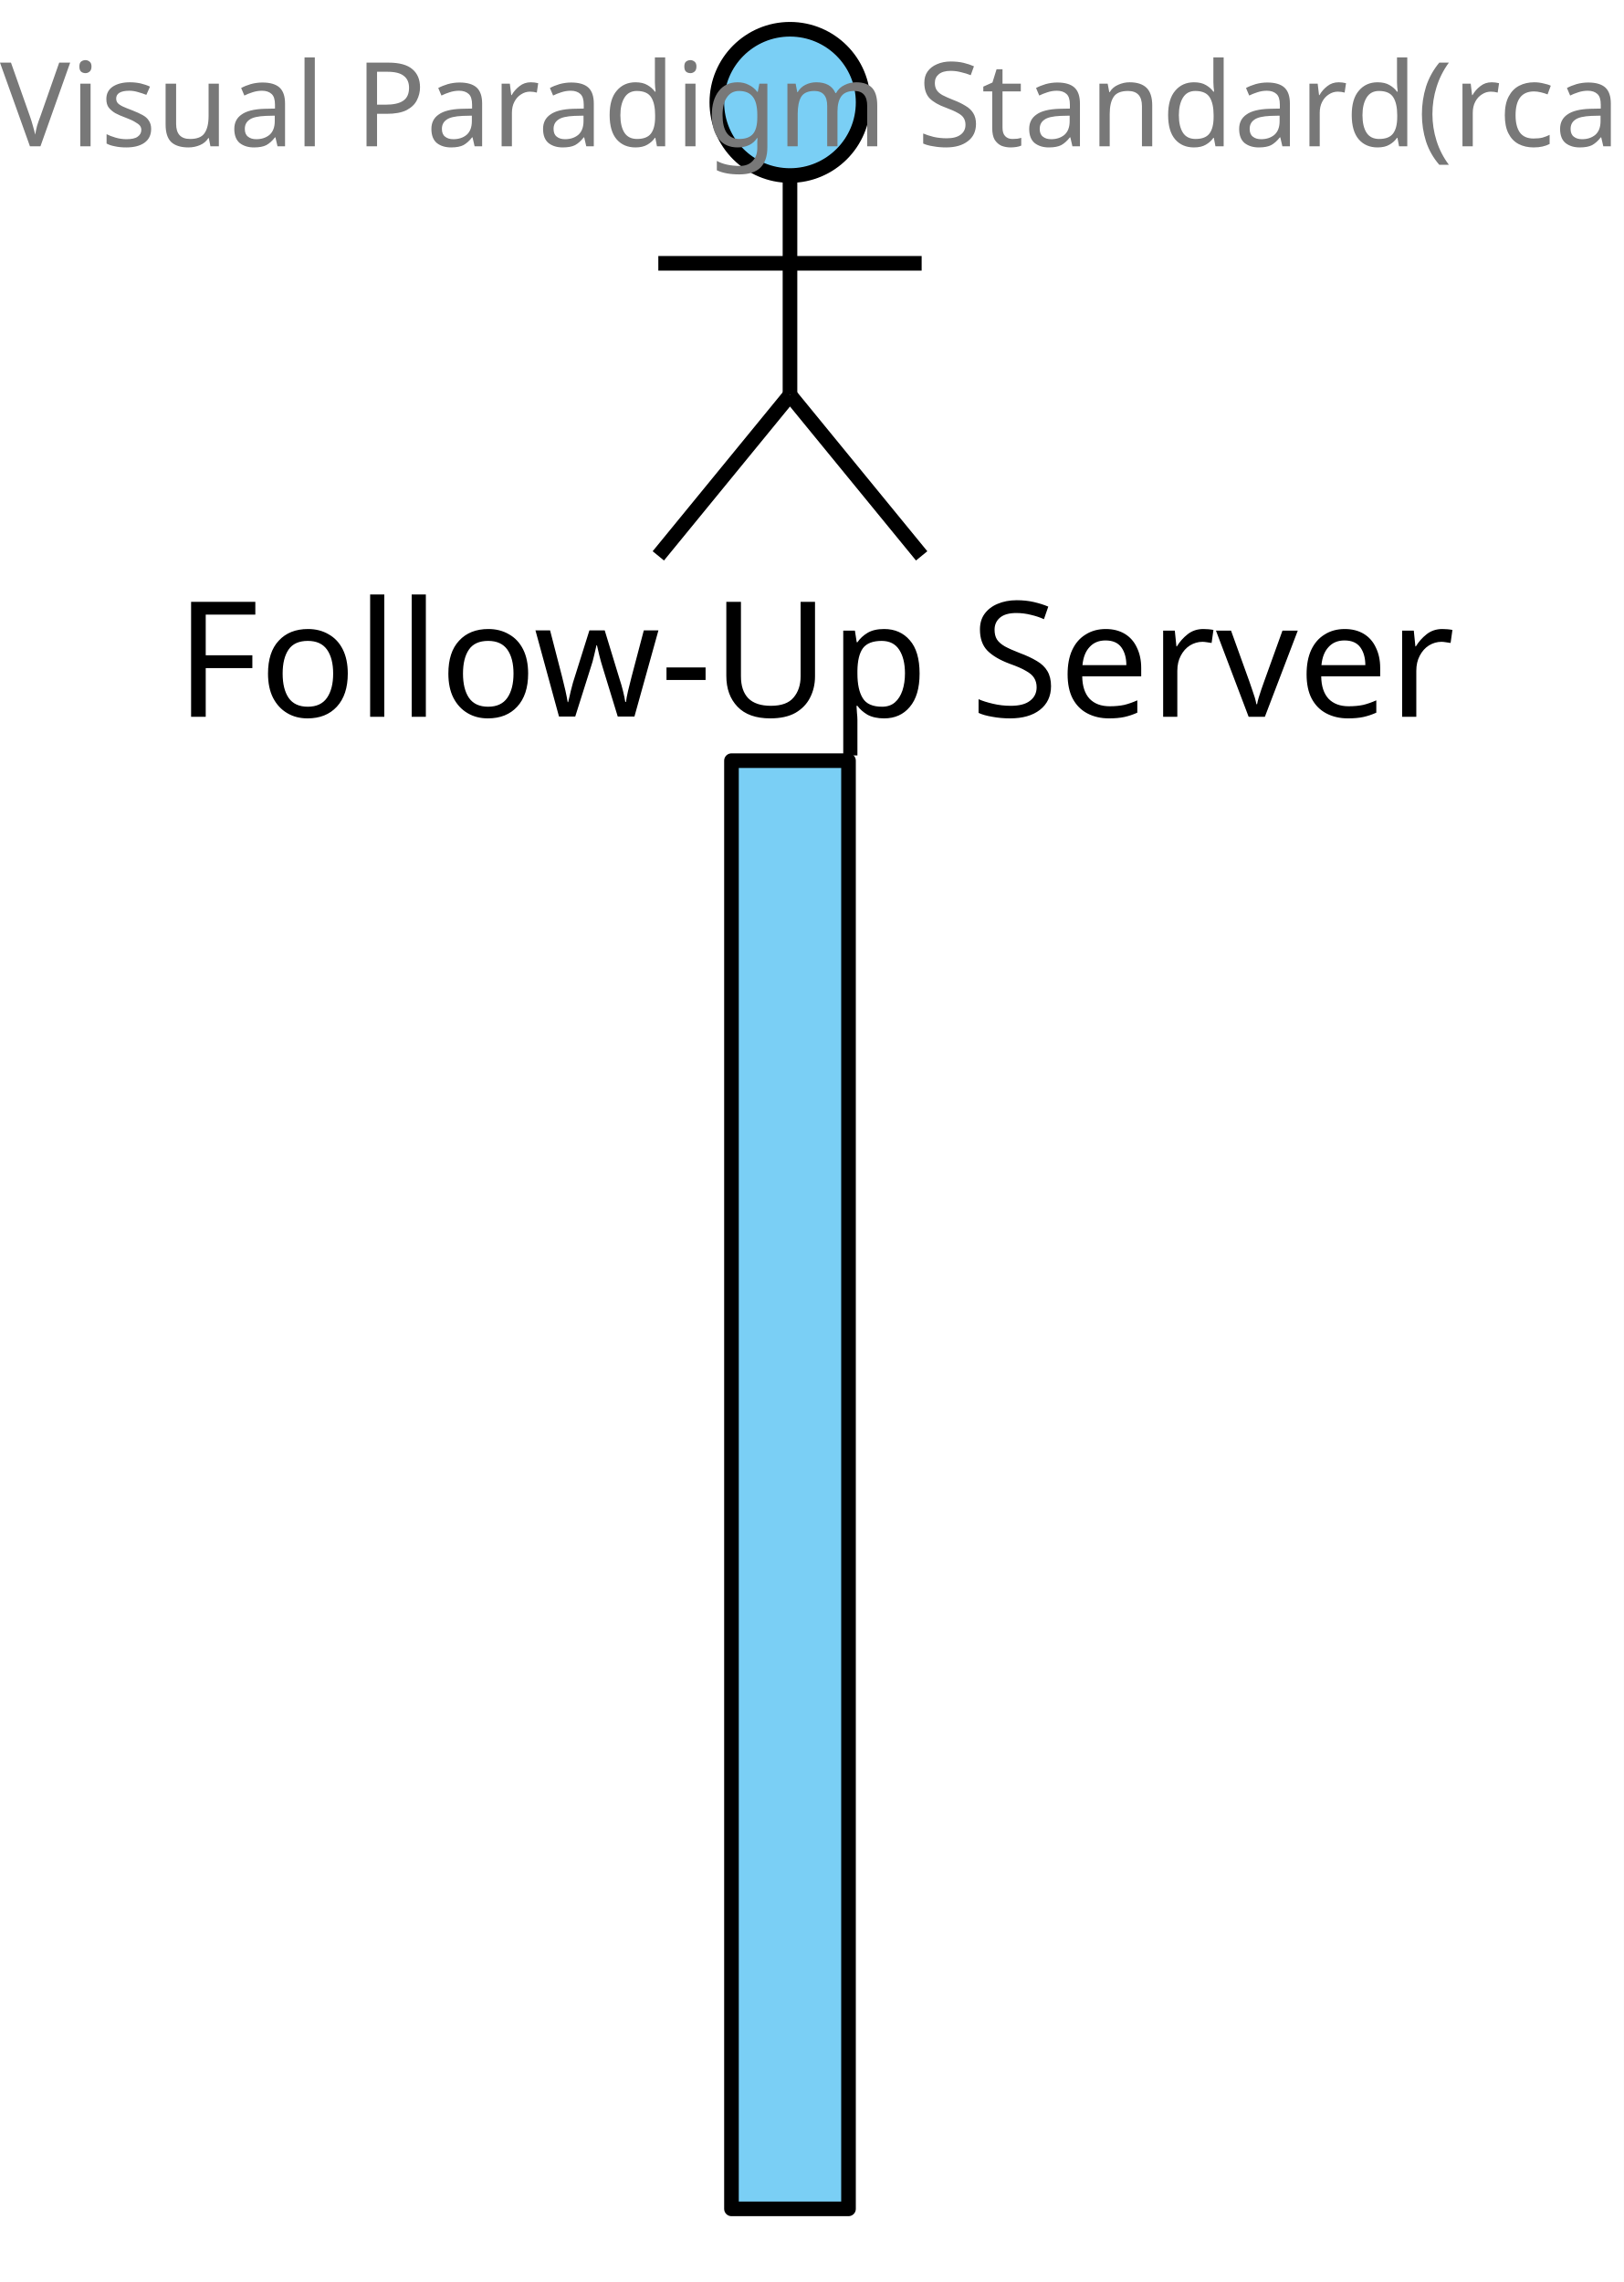
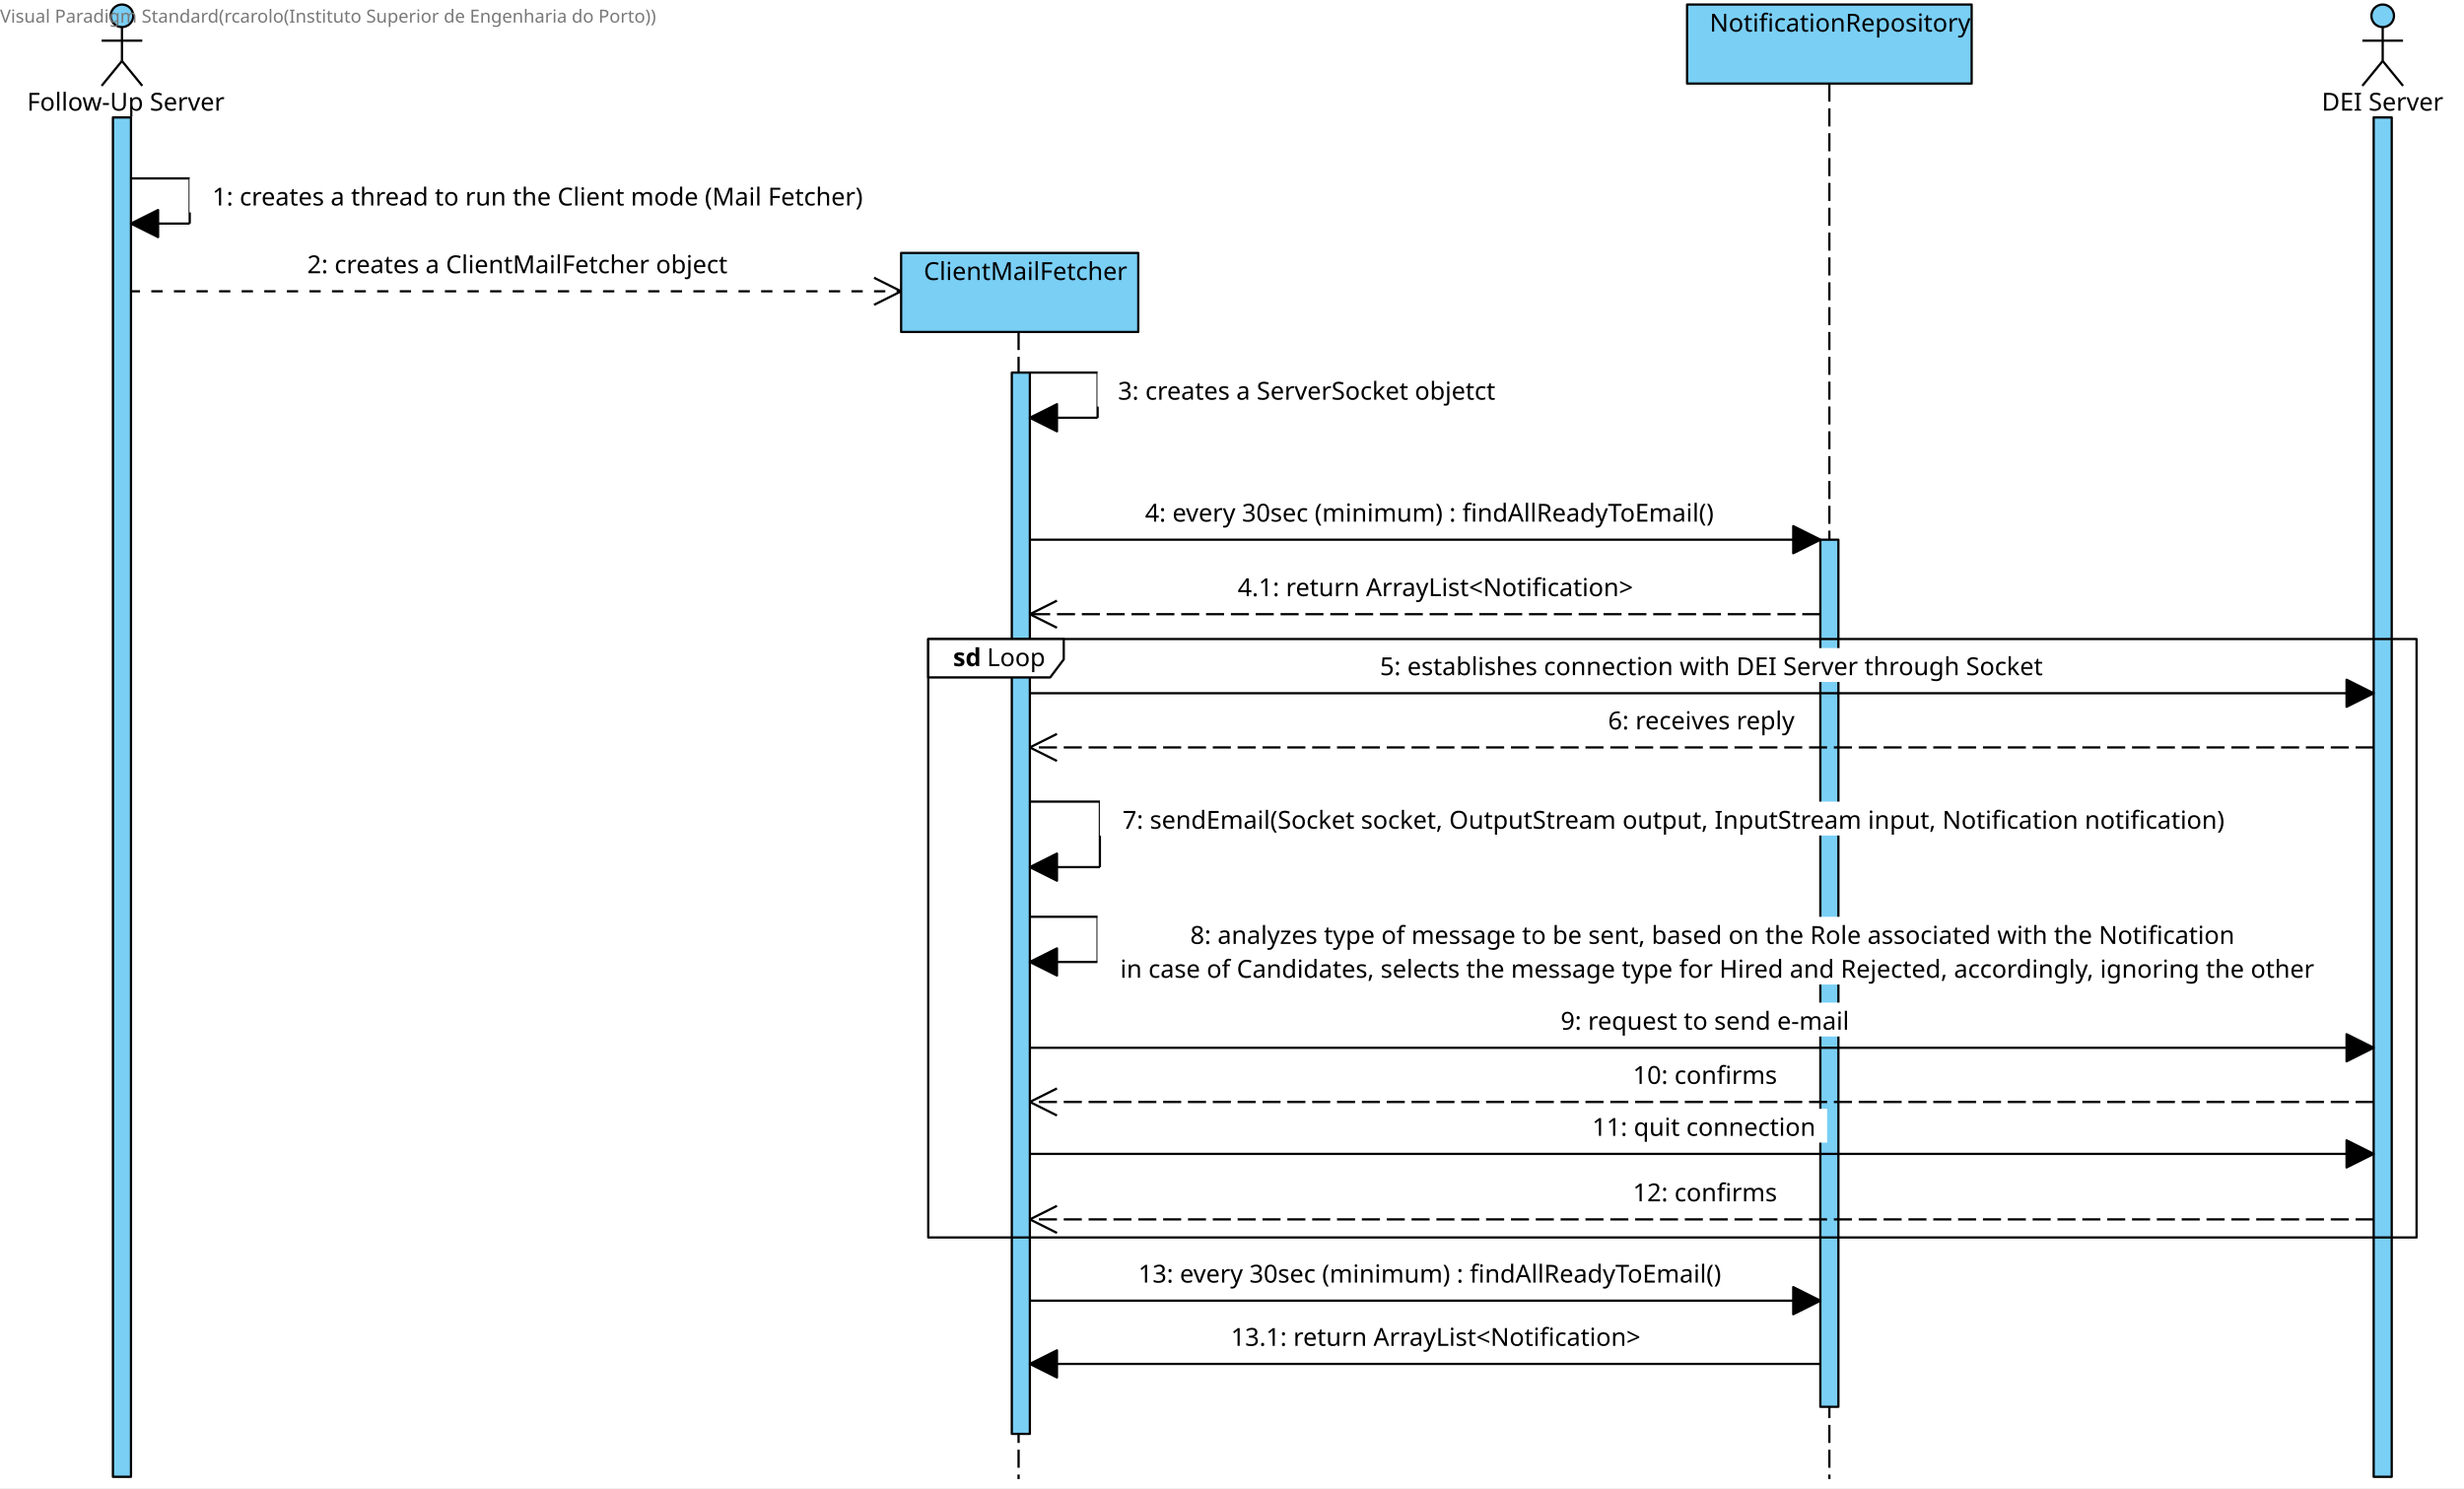
- <svg xmlns="http://www.w3.org/2000/svg" fill-opacity="0" color-rendering="auto" color-interpolation="auto" text-rendering="auto" stroke="rgb(0,0,0)" stroke-linecap="square" width="111" stroke-miterlimit="10" shape-rendering="auto" stroke-opacity="0" fill="rgb(0,0,0)" stroke-dasharray="none" font-weight="normal" stroke-width="1" height="156" font-family="'Dialog'" font-style="normal" stroke-linejoin="miter" font-size="12px" stroke-dashoffset="0" image-rendering="auto">
+ <svg xmlns="http://www.w3.org/2000/svg" fill-opacity="0" color-rendering="auto" color-interpolation="auto" text-rendering="auto" stroke="rgb(0,0,0)" stroke-linecap="square" width="1091" stroke-miterlimit="10" shape-rendering="auto" stroke-opacity="0" fill="rgb(0,0,0)" stroke-dasharray="none" font-weight="normal" stroke-width="1" height="659" font-family="'Dialog'" font-style="normal" stroke-linejoin="miter" font-size="12px" stroke-dashoffset="0" image-rendering="auto">
  <defs id="genericDefs" />
  <g>
    <defs id="defs1">
      <clipPath clipPathUnits="userSpaceOnUse" id="clipPath1">
-         <path d="M-7 -7 L71 -7 L71 161 L-7 161 L-7 -7 Z" />
+         <path d="M-7 -7 L71 -7 L71 664 L-7 664 L-7 -7 Z" />
      </clipPath>
      <clipPath clipPathUnits="userSpaceOnUse" id="clipPath2">
+         <path d="M-7 -7 L117 -7 L117 554 L-7 554 L-7 -7 Z" />
+       </clipPath>
+       <clipPath clipPathUnits="userSpaceOnUse" id="clipPath3">
+         <path d="M-7 -7 L19 -7 L19 481 L-7 481 L-7 -7 Z" />
+       </clipPath>
+       <clipPath clipPathUnits="userSpaceOnUse" id="clipPath4">
+         <path d="M-7 -7 L138 -7 L138 664 L-7 664 L-7 -7 Z" />
+       </clipPath>
+       <clipPath clipPathUnits="userSpaceOnUse" id="clipPath5">
+         <path d="M-7 -7 L19 -7 L19 395 L-7 395 L-7 -7 Z" />
+       </clipPath>
+       <clipPath clipPathUnits="userSpaceOnUse" id="clipPath6">
+         <path d="M-7 -7 L670 -7 L670 276 L-7 276 L-7 -7 Z" />
+       </clipPath>
+       <clipPath clipPathUnits="userSpaceOnUse" id="clipPath7">
+         <path d="M-7 -7 L-7 276 L670 276 L670 -7 Z" />
+       </clipPath>
+       <clipPath clipPathUnits="userSpaceOnUse" id="clipPath8">
+         <path d="M0 0 L0 18 L61 18 L61 0 Z" />
+       </clipPath>
+       <clipPath clipPathUnits="userSpaceOnUse" id="clipPath9">
+         <path d="M-64 -15 L128 -15 L128 30 L-64 30 L-64 -15 Z" />
+       </clipPath>
+       <clipPath clipPathUnits="userSpaceOnUse" id="clipPath10">
+         <path d="M-127 -15 L254 -15 L254 30 L-127 30 L-127 -15 Z" />
+       </clipPath>
+       <clipPath clipPathUnits="userSpaceOnUse" id="clipPath11">
+         <path d="M-106 -15 L212 -15 L212 30 L-106 30 L-106 -15 Z" />
+       </clipPath>
+       <clipPath clipPathUnits="userSpaceOnUse" id="clipPath12">
        <path d="M-105 -15 L210 -15 L210 30 L-105 30 L-105 -15 Z" />
+       </clipPath>
+       <clipPath clipPathUnits="userSpaceOnUse" id="clipPath13">
+         <path d="M0 0 L130 0 L130 124 L0 124 L0 0 Z" />
+       </clipPath>
+       <clipPath clipPathUnits="userSpaceOnUse" id="clipPath14">
+         <path d="M0 0 L0 8 L99 8 L99 23 L0 23 L0 124 L130 124 L130 95 L118 95 L118 80 L130 80 L130 65 L76 65 L76 50 L130 50 L130 0 Z" />
+       </clipPath>
+       <clipPath clipPathUnits="userSpaceOnUse" id="clipPath15">
+         <path d="M0 0 L445 0 L445 104 L0 104 L0 0 Z" />
+       </clipPath>
+       <clipPath clipPathUnits="userSpaceOnUse" id="clipPath16">
+         <path d="M317 30 L317 45 L118 45 L118 30 ZM0 0 L0 104 L445 104 L445 48 L391 48 L391 33 L445 33 L445 0 L370 0 L370 15 L76 15 L76 0 Z" />
+       </clipPath>
+       <clipPath clipPathUnits="userSpaceOnUse" id="clipPath17">
+         <path d="M0 0 L134 0 L134 124 L0 124 L0 0 Z" />
+       </clipPath>
+       <clipPath clipPathUnits="userSpaceOnUse" id="clipPath18">
+         <path d="M99 0 L99 12 L0 12 L0 124 L134 124 L134 119 L92 119 L92 104 L134 104 L134 65 L80 65 L80 50 L134 50 L134 0 Z" />
+       </clipPath>
+       <clipPath clipPathUnits="userSpaceOnUse" id="clipPath19">
+         <path d="M0 0 L454 0 L454 104 L0 104 L0 0 Z" />
+       </clipPath>
+       <clipPath clipPathUnits="userSpaceOnUse" id="clipPath20">
+         <path d="M358 30 L358 45 L92 45 L92 30 ZM316 63 L316 78 L132 78 L132 63 ZM0 0 L0 104 L196 104 L196 98 L454 98 L454 0 Z" />
+       </clipPath>
+       <clipPath clipPathUnits="userSpaceOnUse" id="clipPath21">
+         <path d="M316 30 L316 45 L132 45 L132 30 ZM0 0 L0 104 L297 104 L297 89 L398 89 L398 104 L454 104 L454 80 L196 80 L196 65 L454 65 L454 0 L358 0 L358 12 L92 12 L92 0 Z" />
+       </clipPath>
+       <clipPath clipPathUnits="userSpaceOnUse" id="clipPath22">
+         <path d="M0 0 L135 0 L135 133 L0 133 L0 0 Z" />
+       </clipPath>
+       <clipPath clipPathUnits="userSpaceOnUse" id="clipPath23">
+         <path d="M0 0 L0 133 L135 133 L135 131 L80 131 L80 101 L135 101 L135 65 L81 65 L81 50 L135 50 L135 0 Z" />
+       </clipPath>
+       <clipPath clipPathUnits="userSpaceOnUse" id="clipPath24">
+         <path d="M0 0 L699 0 L699 104 L0 104 L0 0 Z" />
+       </clipPath>
+       <clipPath clipPathUnits="userSpaceOnUse" id="clipPath25">
+         <path d="M497 30 L497 45 L196 45 L196 30 ZM398 54 L398 69 L297 69 L297 54 ZM0 0 L0 104 L81 104 L81 98 L558 98 L558 104 L699 104 L699 0 L316 0 L316 10 L132 10 L132 0 Z" />
+       </clipPath>
+       <clipPath clipPathUnits="userSpaceOnUse" id="clipPath26">
+         <path d="M497 6 L497 21 L196 21 L196 6 ZM398 30 L398 45 L297 45 L297 30 ZM558 74 L558 89 L81 89 L81 74 ZM0 0 L0 104 L699 104 L699 0 Z" />
+       </clipPath>
+       <clipPath clipPathUnits="userSpaceOnUse" id="clipPath27">
+         <path d="M0 0 L0 124 L134 124 L134 80 L80 80 L80 50 L134 50 L134 14 L81 14 L81 0 Z" />
+       </clipPath>
+       <clipPath clipPathUnits="userSpaceOnUse" id="clipPath28">
+         <path d="M418 30 L418 45 L276 45 L276 30 ZM387 54 L387 69 L307 69 L307 54 ZM403 77 L403 92 L290 92 L290 77 ZM0 0 L0 104 L699 104 L699 0 L603 0 L603 22 L80 22 L80 0 Z" />
+       </clipPath>
+       <clipPath clipPathUnits="userSpaceOnUse" id="clipPath29">
+         <path d="M418 6 L418 21 L276 21 L276 6 ZM387 30 L387 45 L307 45 L307 30 ZM403 53 L403 68 L290 68 L290 53 ZM387 82 L387 97 L307 97 L307 82 ZM0 0 L0 104 L699 104 L699 0 Z" />
+       </clipPath>
+       <clipPath clipPathUnits="userSpaceOnUse" id="clipPath30">
+         <path d="M387 7 L387 22 L307 22 L307 7 ZM403 30 L403 45 L290 45 L290 30 ZM387 59 L387 74 L307 74 L307 59 ZM0 0 L0 104 L89 104 L89 95 L361 95 L361 104 L699 104 L699 0 Z" />
+       </clipPath>
+       <clipPath clipPathUnits="userSpaceOnUse" id="clipPath31">
+         <path d="M403 1 L403 16 L290 16 L290 1 ZM387 30 L387 45 L307 45 L307 30 ZM361 66 L361 81 L89 81 L89 66 ZM0 0 L0 104 L129 104 L129 94 L319 94 L319 104 L699 104 L699 0 Z" />
+       </clipPath>
+       <clipPath clipPathUnits="userSpaceOnUse" id="clipPath32">
+         <path d="M361 30 L361 45 L89 45 L89 30 ZM319 58 L319 73 L129 73 L129 58 ZM0 0 L0 104 L454 104 L454 0 L387 0 L387 9 L307 9 L307 0 Z" />
+       </clipPath>
+       <clipPath clipPathUnits="userSpaceOnUse" id="clipPath33">
+         <path d="M361 2 L361 17 L89 17 L89 2 ZM319 30 L319 45 L129 45 L129 30 ZM0 0 L0 104 L454 104 L454 0 Z" />
+       </clipPath>
+       <clipPath clipPathUnits="userSpaceOnUse" id="clipPath34">
+         <path d="M-190 -15 L380 -15 L380 30 L-190 30 L-190 -15 Z" />
+       </clipPath>
+       <clipPath clipPathUnits="userSpaceOnUse" id="clipPath35">
+         <path d="M-272 -15 L544 -15 L544 30 L-272 30 L-272 -15 Z" />
+       </clipPath>
+       <clipPath clipPathUnits="userSpaceOnUse" id="clipPath36">
+         <path d="M-80 -15 L160 -15 L160 30 L-80 30 L-80 -15 Z" />
+       </clipPath>
+       <clipPath clipPathUnits="userSpaceOnUse" id="clipPath37">
+         <path d="M-113 -15 L226 -15 L226 30 L-113 30 L-113 -15 Z" />
+       </clipPath>
+       <clipPath clipPathUnits="userSpaceOnUse" id="clipPath38">
+         <path d="M-142 -15 L284 -15 L284 30 L-142 30 L-142 -15 Z" />
+       </clipPath>
+       <clipPath clipPathUnits="userSpaceOnUse" id="clipPath39">
+         <path d="M-523 -30 L1046 -30 L1046 60 L-523 60 L-523 -30 Z" />
+       </clipPath>
+       <clipPath clipPathUnits="userSpaceOnUse" id="clipPath40">
+         <path d="M-101 -15 L202 -15 L202 30 L-101 30 L-101 -15 Z" />
+       </clipPath>
+       <clipPath clipPathUnits="userSpaceOnUse" id="clipPath41">
+         <path d="M-301 -15 L602 -15 L602 30 L-301 30 L-301 -15 Z" />
+       </clipPath>
+       <clipPath clipPathUnits="userSpaceOnUse" id="clipPath42">
+         <path d="M-477 -15 L954 -15 L954 30 L-477 30 L-477 -15 Z" />
+       </clipPath>
+       <clipPath clipPathUnits="userSpaceOnUse" id="clipPath43">
+         <path d="M-184 -15 L368 -15 L368 30 L-184 30 L-184 -15 Z" />
+       </clipPath>
+       <clipPath clipPathUnits="userSpaceOnUse" id="clipPath44">
+         <path d="M-266 -15 L532 -15 L532 30 L-266 30 L-266 -15 Z" />
+       </clipPath>
+       <clipPath clipPathUnits="userSpaceOnUse" id="clipPath45">
+         <path d="M-183 -15 L366 -15 L366 30 L-183 30 L-183 -15 Z" />
+       </clipPath>
+       <clipPath clipPathUnits="userSpaceOnUse" id="clipPath46">
+         <path d="M-199 -15 L398 -15 L398 30 L-199 30 L-199 -15 Z" />
+       </clipPath>
+       <clipPath clipPathUnits="userSpaceOnUse" id="clipPath47">
+         <path d="M-294 -15 L588 -15 L588 30 L-294 30 L-294 -15 Z" />
      </clipPath>
    </defs>
    <g fill="white" text-rendering="geometricPrecision" fill-opacity="1" stroke-opacity="1" stroke="white">
-       <rect x="0" width="111" height="156" y="0" stroke="none" />
+       <rect x="0" width="1091" height="659" y="0" stroke="none" />
    </g>
    <g font-size="11px" transform="translate(24,2)" fill-opacity="1" fill="rgb(122,207,245)" text-rendering="geometricPrecision" image-rendering="optimizeQuality" font-family="sans-serif" stroke="rgb(122,207,245)" stroke-opacity="1">
      <circle r="5" clip-path="url(#clipPath1)" cx="30" cy="5" stroke="none" />
-       <rect x="26" width="8" height="99" y="50" clip-path="url(#clipPath1)" stroke="none" />
+       <rect x="26" width="8" height="602" y="50" clip-path="url(#clipPath1)" stroke="none" />
    </g>
    <g stroke-linecap="butt" font-size="11px" transform="translate(24,2)" fill-opacity="1" fill="black" text-rendering="geometricPrecision" image-rendering="optimizeQuality" font-family="sans-serif" stroke-linejoin="round" stroke="black" stroke-opacity="1" stroke-miterlimit="0">
      <circle fill="none" r="5" clip-path="url(#clipPath1)" cx="30" cy="5" />
-       <rect fill="none" x="26" width="8" height="99" y="50" clip-path="url(#clipPath1)" />
+       <rect fill="none" x="26" width="8" height="602" y="50" clip-path="url(#clipPath1)" />
      <line y2="25" fill="none" x1="30" clip-path="url(#clipPath1)" x2="30" y1="10" />
      <line y2="36" fill="none" x1="30" clip-path="url(#clipPath1)" x2="21" y1="25" />
      <line y2="36" fill="none" x1="30" clip-path="url(#clipPath1)" x2="39" y1="25" />
      <line y2="16" fill="none" x1="21" clip-path="url(#clipPath1)" x2="39" y1="16" />
    </g>
+     <g font-size="11px" transform="translate(399,112)" fill-opacity="1" fill="rgb(122,207,245)" text-rendering="geometricPrecision" image-rendering="optimizeQuality" font-family="sans-serif" stroke="rgb(122,207,245)" stroke-opacity="1">
+       <rect x="0" width="105" height="35" y="0" clip-path="url(#clipPath2)" stroke="none" />
+     </g>
+     <g stroke-linecap="butt" font-size="11px" transform="translate(399,112)" fill-opacity="1" fill="black" text-rendering="geometricPrecision" image-rendering="optimizeQuality" font-family="sans-serif" stroke-linejoin="round" stroke="black" stroke-opacity="1" stroke-miterlimit="0">
+       <rect fill="none" x="0" width="105" height="35" y="0" clip-path="url(#clipPath2)" />
+       <line clip-path="url(#clipPath2)" fill="none" x1="52" x2="52" y1="35" y2="543" stroke-linejoin="bevel" stroke-dasharray="8,3" />
+     </g>
+     <g font-size="11px" transform="translate(448,165)" fill-opacity="1" fill="rgb(122,207,245)" text-rendering="geometricPrecision" image-rendering="optimizeQuality" font-family="sans-serif" stroke="rgb(122,207,245)" stroke-opacity="1">
+       <rect x="0" width="8" height="470" y="0" clip-path="url(#clipPath3)" stroke="none" />
+     </g>
+     <g stroke-linecap="butt" font-size="11px" transform="translate(448,165)" fill-opacity="1" fill="black" text-rendering="geometricPrecision" image-rendering="optimizeQuality" font-family="sans-serif" stroke-linejoin="round" stroke="black" stroke-opacity="1" stroke-miterlimit="0">
+       <rect fill="none" x="0" width="8" height="470" y="0" clip-path="url(#clipPath3)" />
+     </g>
+     <g font-size="11px" transform="translate(747,2)" fill-opacity="1" fill="rgb(122,207,245)" text-rendering="geometricPrecision" image-rendering="optimizeQuality" font-family="sans-serif" stroke="rgb(122,207,245)" stroke-opacity="1">
+       <rect x="0" width="126" height="35" y="0" clip-path="url(#clipPath4)" stroke="none" />
+     </g>
+     <g stroke-linecap="butt" font-size="11px" transform="translate(747,2)" fill-opacity="1" fill="black" text-rendering="geometricPrecision" image-rendering="optimizeQuality" font-family="sans-serif" stroke-linejoin="round" stroke="black" stroke-opacity="1" stroke-miterlimit="0">
+       <rect fill="none" x="0" width="126" height="35" y="0" clip-path="url(#clipPath4)" />
+       <line clip-path="url(#clipPath4)" fill="none" x1="63" x2="63" y1="35" y2="653" stroke-linejoin="bevel" stroke-dasharray="8,3" />
+     </g>
+     <g font-size="11px" transform="translate(806,239)" fill-opacity="1" fill="rgb(122,207,245)" text-rendering="geometricPrecision" image-rendering="optimizeQuality" font-family="sans-serif" stroke="rgb(122,207,245)" stroke-opacity="1">
+       <rect x="0" width="8" height="384" y="0" clip-path="url(#clipPath5)" stroke="none" />
+     </g>
+     <g stroke-linecap="butt" font-size="11px" transform="translate(806,239)" fill-opacity="1" fill="black" text-rendering="geometricPrecision" image-rendering="optimizeQuality" font-family="sans-serif" stroke-linejoin="round" stroke="black" stroke-opacity="1" stroke-miterlimit="0">
+       <rect fill="none" x="0" width="8" height="384" y="0" clip-path="url(#clipPath5)" />
+     </g>
+     <g font-size="11px" transform="translate(1025,2)" fill-opacity="1" fill="rgb(122,207,245)" text-rendering="geometricPrecision" image-rendering="optimizeQuality" font-family="sans-serif" stroke="rgb(122,207,245)" stroke-opacity="1">
+       <circle r="5" clip-path="url(#clipPath1)" cx="30" cy="5" stroke="none" />
+       <rect x="26" width="8" height="602" y="50" clip-path="url(#clipPath1)" stroke="none" />
+     </g>
+     <g stroke-linecap="butt" font-size="11px" transform="translate(1025,2)" fill-opacity="1" fill="black" text-rendering="geometricPrecision" image-rendering="optimizeQuality" font-family="sans-serif" stroke-linejoin="round" stroke="black" stroke-opacity="1" stroke-miterlimit="0">
+       <circle fill="none" r="5" clip-path="url(#clipPath1)" cx="30" cy="5" />
+       <rect fill="none" x="26" width="8" height="602" y="50" clip-path="url(#clipPath1)" />
+       <line y2="25" fill="none" x1="30" clip-path="url(#clipPath1)" x2="30" y1="10" />
+       <line y2="36" fill="none" x1="30" clip-path="url(#clipPath1)" x2="21" y1="25" />
+       <line y2="36" fill="none" x1="30" clip-path="url(#clipPath1)" x2="39" y1="25" />
+       <line y2="16" fill="none" x1="21" clip-path="url(#clipPath1)" x2="39" y1="16" />
+     </g>
+     <g stroke-linecap="butt" font-size="11px" transform="translate(411,283)" fill-opacity="1" fill="black" text-rendering="geometricPrecision" image-rendering="optimizeQuality" font-family="sans-serif" stroke-linejoin="round" stroke="black" stroke-opacity="1" stroke-miterlimit="0">
+       <rect fill="none" x="0" width="659" height="265" y="0" clip-path="url(#clipPath7)" />
+     </g>
+     <g font-size="11px" transform="translate(411,283)" fill-opacity="1" fill="white" text-rendering="geometricPrecision" image-rendering="optimizeQuality" font-family="sans-serif" stroke="white" stroke-opacity="1">
+       <path d="M60 0 L60 9 L54 17 L0 17 L0 0 Z" stroke="none" clip-path="url(#clipPath7)" />
+     </g>
+     <g stroke-linecap="butt" font-size="11px" transform="translate(411,283)" fill-opacity="1" fill="black" text-rendering="geometricPrecision" image-rendering="optimizeQuality" font-family="sans-serif" stroke-linejoin="round" stroke="black" stroke-opacity="1" stroke-miterlimit="0">
+       <path fill="none" d="M60 0 L60 9 L54 17 L0 17 L0 0 Z" clip-path="url(#clipPath7)" />
+     </g>
+     <g font-size="11px" transform="translate(411,283)" fill-opacity="1" fill="black" text-rendering="geometricPrecision" image-rendering="optimizeQuality" font-family="sans-serif" stroke="black" font-weight="bold" stroke-opacity="1">
+       <text x="11" xml:space="preserve" y="12" clip-path="url(#clipPath8)" stroke="none">sd</text>
+       <text x="26" xml:space="preserve" y="12" clip-path="url(#clipPath8)" font-weight="normal" stroke="none">Loop</text>
+     </g>
+     <g font-size="11px" transform="translate(1023,37)" fill-opacity="1" fill="black" text-rendering="geometricPrecision" image-rendering="optimizeQuality" font-family="sans-serif" stroke="black" stroke-opacity="1">
+       <text x="5" xml:space="preserve" y="12" clip-path="url(#clipPath9)" stroke="none">DEI Server</text>
+     </g>
+     <g font-size="11px" transform="translate(747,2)" fill-opacity="1" fill="black" text-rendering="geometricPrecision" image-rendering="optimizeQuality" font-family="sans-serif" stroke="black" stroke-opacity="1">
+       <text x="10" xml:space="preserve" y="12" clip-path="url(#clipPath10)" stroke="none">NotificationRepository</text>
+     </g>
+     <g font-size="11px" transform="translate(399,112)" fill-opacity="1" fill="black" text-rendering="geometricPrecision" image-rendering="optimizeQuality" font-family="sans-serif" stroke="black" stroke-opacity="1">
+       <text x="10" xml:space="preserve" y="12" clip-path="url(#clipPath11)" stroke="none">ClientMailFetcher</text>
+     </g>
    <g font-size="11px" transform="translate(2,37)" fill-opacity="1" fill="black" text-rendering="geometricPrecision" image-rendering="optimizeQuality" font-family="sans-serif" stroke="black" stroke-opacity="1">
-       <text x="10" xml:space="preserve" y="12" clip-path="url(#clipPath2)" stroke="none">Follow-Up Server</text>
+       <text x="10" xml:space="preserve" y="12" clip-path="url(#clipPath12)" stroke="none">Follow-Up Server</text>
+     </g>
+     <g stroke-linecap="butt" font-size="11px" transform="translate(8,29)" fill-opacity="1" fill="black" text-rendering="geometricPrecision" image-rendering="optimizeQuality" font-family="sans-serif" stroke-linejoin="round" stroke="black" stroke-opacity="1">
+       <line y2="50" fill="none" x1="50" clip-path="url(#clipPath14)" x2="76" y1="50" />
+       <line y2="70" fill="none" x1="76" clip-path="url(#clipPath14)" x2="76" y1="50" />
+       <line y2="70" fill="none" x1="76" clip-path="url(#clipPath14)" x2="50" y1="70" />
+       <polygon points=" 50 70 62 76 62 64" clip-path="url(#clipPath14)" stroke="none" />
+       <polygon fill="none" points=" 50 70 62 76 62 64" clip-path="url(#clipPath14)" />
+     </g>
+     <g fill-opacity="1" text-rendering="geometricPrecision" stroke="black" stroke-linecap="butt" transform="translate(8,79)" stroke-opacity="1" fill="black" stroke-dasharray="5" font-family="sans-serif" stroke-linejoin="round" font-size="11px" stroke-dashoffset="1" image-rendering="optimizeQuality">
+       <line y2="50" fill="none" x1="50" clip-path="url(#clipPath16)" x2="391" y1="50" />
+       <line clip-path="url(#clipPath16)" stroke-dashoffset="0" fill="none" x1="391" x2="379" y1="50" y2="44" stroke-dasharray="none" />
+       <line clip-path="url(#clipPath16)" stroke-dashoffset="0" fill="none" x1="391" x2="379" y1="50" y2="56" stroke-dasharray="none" />
+     </g>
+     <g stroke-linecap="butt" font-size="11px" transform="translate(406,115)" fill-opacity="1" fill="black" text-rendering="geometricPrecision" image-rendering="optimizeQuality" font-family="sans-serif" stroke-linejoin="round" stroke="black" stroke-opacity="1">
+       <line y2="50" fill="none" x1="50" clip-path="url(#clipPath18)" x2="80" y1="50" />
+       <line y2="70" fill="none" x1="80" clip-path="url(#clipPath18)" x2="80" y1="50" />
+       <line y2="70" fill="none" x1="80" clip-path="url(#clipPath18)" x2="50" y1="70" />
+       <polygon points=" 50 70 62 76 62 64" clip-path="url(#clipPath18)" stroke="none" />
+       <polygon fill="none" points=" 50 70 62 76 62 64" clip-path="url(#clipPath18)" />
+     </g>
+     <g stroke-linecap="butt" font-size="11px" transform="translate(406,189)" fill-opacity="1" fill="black" text-rendering="geometricPrecision" image-rendering="optimizeQuality" font-family="sans-serif" stroke-linejoin="round" stroke="black" stroke-opacity="1">
+       <line y2="50" fill="none" x1="50" clip-path="url(#clipPath20)" x2="400" y1="50" />
+       <polygon points=" 400 50 388 44 388 56" clip-path="url(#clipPath20)" stroke="none" />
+       <polygon fill="none" points=" 400 50 388 44 388 56" clip-path="url(#clipPath20)" />
+     </g>
+     <g fill-opacity="1" text-rendering="geometricPrecision" stroke="black" stroke-linecap="butt" transform="translate(406,222)" stroke-miterlimit="0" stroke-opacity="1" fill="black" stroke-dasharray="8,3" font-family="sans-serif" stroke-linejoin="round" font-size="11px" image-rendering="optimizeQuality">
+       <line y2="50" fill="none" x1="400" clip-path="url(#clipPath21)" x2="50" y1="50" />
+       <line clip-path="url(#clipPath21)" fill="none" x1="50" x2="62" y1="50" y2="56" stroke-dasharray="none" stroke-miterlimit="10" />
+       <line clip-path="url(#clipPath21)" fill="none" x1="50" x2="62" y1="50" y2="44" stroke-dasharray="none" stroke-miterlimit="10" />
+     </g>
+     <g stroke-linecap="butt" font-size="11px" transform="translate(406,305)" fill-opacity="1" fill="black" text-rendering="geometricPrecision" image-rendering="optimizeQuality" font-family="sans-serif" stroke-linejoin="round" stroke="black" stroke-opacity="1">
+       <line y2="50" fill="none" x1="50" clip-path="url(#clipPath23)" x2="81" y1="50" />
+       <line y2="79" fill="none" x1="81" clip-path="url(#clipPath23)" x2="81" y1="50" />
+       <line y2="79" fill="none" x1="81" clip-path="url(#clipPath23)" x2="50" y1="79" />
+       <polygon points=" 50 79 62 85 62 73" clip-path="url(#clipPath23)" stroke="none" />
+       <polygon fill="none" points=" 50 79 62 85 62 73" clip-path="url(#clipPath23)" />
+     </g>
+     <g stroke-linecap="butt" font-size="11px" transform="translate(406,257)" fill-opacity="1" fill="black" text-rendering="geometricPrecision" image-rendering="optimizeQuality" font-family="sans-serif" stroke-linejoin="round" stroke="black" stroke-opacity="1">
+       <line y2="50" fill="none" x1="50" clip-path="url(#clipPath25)" x2="645" y1="50" />
+       <polygon points=" 645 50 633 44 633 56" clip-path="url(#clipPath25)" stroke="none" />
+       <polygon fill="none" points=" 645 50 633 44 633 56" clip-path="url(#clipPath25)" />
+     </g>
+     <g fill-opacity="1" text-rendering="geometricPrecision" stroke="black" stroke-linecap="butt" transform="translate(406,281)" stroke-miterlimit="0" stroke-opacity="1" fill="black" stroke-dasharray="8,3" font-family="sans-serif" stroke-linejoin="round" font-size="11px" image-rendering="optimizeQuality">
+       <line y2="50" fill="none" x1="645" clip-path="url(#clipPath26)" x2="50" y1="50" />
+       <line clip-path="url(#clipPath26)" fill="none" x1="50" x2="62" y1="50" y2="56" stroke-dasharray="none" stroke-miterlimit="10" />
+       <line clip-path="url(#clipPath26)" fill="none" x1="50" x2="62" y1="50" y2="44" stroke-dasharray="none" stroke-miterlimit="10" />
+     </g>
+     <g stroke-linecap="butt" font-size="11px" transform="translate(406,356)" fill-opacity="1" fill="black" text-rendering="geometricPrecision" image-rendering="optimizeQuality" font-family="sans-serif" stroke-linejoin="round" stroke="black" stroke-opacity="1">
+       <line y2="50" fill="none" x1="50" clip-path="url(#clipPath27)" x2="80" y1="50" />
+       <line y2="70" fill="none" x1="80" clip-path="url(#clipPath27)" x2="80" y1="50" />
+       <line y2="70" fill="none" x1="80" clip-path="url(#clipPath27)" x2="50" y1="70" />
+       <polygon points=" 50 70 62 76 62 64" clip-path="url(#clipPath27)" stroke="none" />
+       <polygon fill="none" points=" 50 70 62 76 62 64" clip-path="url(#clipPath27)" />
+     </g>
+     <g stroke-linecap="butt" font-size="11px" transform="translate(406,414)" fill-opacity="1" fill="black" text-rendering="geometricPrecision" image-rendering="optimizeQuality" font-family="sans-serif" stroke-linejoin="round" stroke="black" stroke-opacity="1">
+       <line y2="50" fill="none" x1="50" clip-path="url(#clipPath28)" x2="645" y1="50" />
+       <polygon points=" 645 50 633 44 633 56" clip-path="url(#clipPath28)" stroke="none" />
+       <polygon fill="none" points=" 645 50 633 44 633 56" clip-path="url(#clipPath28)" />
+     </g>
+     <g fill-opacity="1" text-rendering="geometricPrecision" stroke="black" stroke-linecap="butt" transform="translate(406,438)" stroke-miterlimit="0" stroke-opacity="1" fill="black" stroke-dasharray="8,3" font-family="sans-serif" stroke-linejoin="round" font-size="11px" image-rendering="optimizeQuality">
+       <line y2="50" fill="none" x1="645" clip-path="url(#clipPath29)" x2="50" y1="50" />
+       <line clip-path="url(#clipPath29)" fill="none" x1="50" x2="62" y1="50" y2="56" stroke-dasharray="none" stroke-miterlimit="10" />
+       <line clip-path="url(#clipPath29)" fill="none" x1="50" x2="62" y1="50" y2="44" stroke-dasharray="none" stroke-miterlimit="10" />
+     </g>
+     <g stroke-linecap="butt" font-size="11px" transform="translate(406,461)" fill-opacity="1" fill="black" text-rendering="geometricPrecision" image-rendering="optimizeQuality" font-family="sans-serif" stroke-linejoin="round" stroke="black" stroke-opacity="1">
+       <line y2="50" fill="none" x1="50" clip-path="url(#clipPath30)" x2="645" y1="50" />
+       <polygon points=" 645 50 633 44 633 56" clip-path="url(#clipPath30)" stroke="none" />
+       <polygon fill="none" points=" 645 50 633 44 633 56" clip-path="url(#clipPath30)" />
+     </g>
+     <g fill-opacity="1" text-rendering="geometricPrecision" stroke="black" stroke-linecap="butt" transform="translate(406,490)" stroke-miterlimit="0" stroke-opacity="1" fill="black" stroke-dasharray="8,3" font-family="sans-serif" stroke-linejoin="round" font-size="11px" image-rendering="optimizeQuality">
+       <line y2="50" fill="none" x1="645" clip-path="url(#clipPath31)" x2="50" y1="50" />
+       <line clip-path="url(#clipPath31)" fill="none" x1="50" x2="62" y1="50" y2="56" stroke-dasharray="none" stroke-miterlimit="10" />
+       <line clip-path="url(#clipPath31)" fill="none" x1="50" x2="62" y1="50" y2="44" stroke-dasharray="none" stroke-miterlimit="10" />
+     </g>
+     <g stroke-linecap="butt" font-size="11px" transform="translate(406,526)" fill-opacity="1" fill="black" text-rendering="geometricPrecision" image-rendering="optimizeQuality" font-family="sans-serif" stroke-linejoin="round" stroke="black" stroke-opacity="1">
+       <line y2="50" fill="none" x1="50" clip-path="url(#clipPath32)" x2="400" y1="50" />
+       <polygon points=" 400 50 388 44 388 56" clip-path="url(#clipPath32)" stroke="none" />
+       <polygon fill="none" points=" 400 50 388 44 388 56" clip-path="url(#clipPath32)" />
+     </g>
+     <g stroke-linecap="butt" font-size="11px" transform="translate(406,554)" fill-opacity="1" fill="black" text-rendering="geometricPrecision" image-rendering="optimizeQuality" font-family="sans-serif" stroke-linejoin="round" stroke="black" stroke-opacity="1">
+       <line y2="50" fill="none" x1="400" clip-path="url(#clipPath33)" x2="50" y1="50" />
+       <polygon points=" 50 50 62 56 62 44" clip-path="url(#clipPath33)" stroke="none" />
+       <polygon fill="none" points=" 50 50 62 56 62 44" clip-path="url(#clipPath33)" />
+     </g>
+     <g font-size="11px" transform="translate(535,584)" fill-opacity="1" fill="white" text-rendering="geometricPrecision" image-rendering="optimizeQuality" font-family="sans-serif" stroke="white" stroke-opacity="1">
+       <rect x="0" width="190" height="15" y="0" clip-path="url(#clipPath34)" stroke="none" />
+       <text fill="black" x="10" xml:space="preserve" y="12" clip-path="url(#clipPath34)" stroke="none">13.1: return ArrayList&lt;Notification&gt;</text>
+     </g>
+     <g font-size="11px" transform="translate(495,556)" fill-opacity="1" fill="white" text-rendering="geometricPrecision" image-rendering="optimizeQuality" font-family="sans-serif" stroke="white" stroke-opacity="1">
+       <rect x="0" width="272" height="15" y="0" clip-path="url(#clipPath35)" stroke="none" />
+       <text fill="black" x="9" xml:space="preserve" y="12" clip-path="url(#clipPath35)" stroke="none">13: every 30sec (minimum) : findAllReadyToEmail()</text>
+     </g>
+     <g font-size="11px" transform="translate(713,520)" fill-opacity="1" fill="white" text-rendering="geometricPrecision" image-rendering="optimizeQuality" font-family="sans-serif" stroke="white" stroke-opacity="1">
+       <rect x="0" width="80" height="15" y="0" clip-path="url(#clipPath36)" stroke="none" />
+       <text fill="black" x="10" xml:space="preserve" y="12" clip-path="url(#clipPath36)" stroke="none">12: confirms</text>
+     </g>
+     <g font-size="11px" transform="translate(696,491)" fill-opacity="1" fill="white" text-rendering="geometricPrecision" image-rendering="optimizeQuality" font-family="sans-serif" stroke="white" stroke-opacity="1">
+       <rect x="0" width="113" height="15" y="0" clip-path="url(#clipPath37)" stroke="none" />
+       <text fill="black" x="9" xml:space="preserve" y="12" clip-path="url(#clipPath37)" stroke="none">11: quit connection</text>
+     </g>
+     <g font-size="11px" transform="translate(713,468)" fill-opacity="1" fill="white" text-rendering="geometricPrecision" image-rendering="optimizeQuality" font-family="sans-serif" stroke="white" stroke-opacity="1">
+       <rect x="0" width="80" height="15" y="0" clip-path="url(#clipPath36)" stroke="none" />
+       <text fill="black" x="10" xml:space="preserve" y="12" clip-path="url(#clipPath36)" stroke="none">10: confirms</text>
+     </g>
+     <g font-size="11px" transform="translate(682,444)" fill-opacity="1" fill="white" text-rendering="geometricPrecision" image-rendering="optimizeQuality" font-family="sans-serif" stroke="white" stroke-opacity="1">
+       <rect x="0" width="142" height="15" y="0" clip-path="url(#clipPath38)" stroke="none" />
+       <text fill="black" x="9" xml:space="preserve" y="12" clip-path="url(#clipPath38)" stroke="none">9: request to send e-mail</text>
+     </g>
+     <g font-size="11px" transform="translate(486,406)" fill-opacity="1" fill="white" text-rendering="geometricPrecision" image-rendering="optimizeQuality" font-family="sans-serif" stroke="white" stroke-opacity="1">
+       <rect x="0" width="523" height="30" y="0" clip-path="url(#clipPath39)" stroke="none" />
+       <text fill="black" x="41" xml:space="preserve" y="12" clip-path="url(#clipPath39)" stroke="none">8: analyzes type of message to be sent, based on the Role associated with the Notification</text>
+       <text fill="black" x="10" xml:space="preserve" y="27" clip-path="url(#clipPath39)" stroke="none">in case of Candidates, selects the message type for Hired and Rejected, accordingly, ignoring the other</text>
+     </g>
+     <g font-size="11px" transform="translate(703,311)" fill-opacity="1" fill="white" text-rendering="geometricPrecision" image-rendering="optimizeQuality" font-family="sans-serif" stroke="white" stroke-opacity="1">
+       <rect x="0" width="101" height="15" y="0" clip-path="url(#clipPath40)" stroke="none" />
+       <text fill="black" x="9" xml:space="preserve" y="12" clip-path="url(#clipPath40)" stroke="none">6: receives reply</text>
+     </g>
+     <g font-size="11px" transform="translate(602,287)" fill-opacity="1" fill="white" text-rendering="geometricPrecision" image-rendering="optimizeQuality" font-family="sans-serif" stroke="white" stroke-opacity="1">
+       <rect x="0" width="301" height="15" y="0" clip-path="url(#clipPath41)" stroke="none" />
+       <text fill="black" x="9" xml:space="preserve" y="12" clip-path="url(#clipPath41)" stroke="none">5: establishes connection with DEI Server through Socket</text>
+     </g>
+     <g font-size="11px" transform="translate(487,355)" fill-opacity="1" fill="white" text-rendering="geometricPrecision" image-rendering="optimizeQuality" font-family="sans-serif" stroke="white" stroke-opacity="1">
+       <rect x="0" width="477" height="15" y="0" clip-path="url(#clipPath42)" stroke="none" />
+       <text fill="black" x="10" xml:space="preserve" y="12" clip-path="url(#clipPath42)" stroke="none">7: sendEmail(Socket socket, OutputStream output, InputStream input, Notification notification)</text>
+     </g>
+     <g font-size="11px" transform="translate(538,252)" fill-opacity="1" fill="white" text-rendering="geometricPrecision" image-rendering="optimizeQuality" font-family="sans-serif" stroke="white" stroke-opacity="1">
+       <rect x="0" width="184" height="15" y="0" clip-path="url(#clipPath43)" stroke="none" />
+       <text fill="black" x="10" xml:space="preserve" y="12" clip-path="url(#clipPath43)" stroke="none">4.1: return ArrayList&lt;Notification&gt;</text>
+     </g>
+     <g font-size="11px" transform="translate(498,219)" fill-opacity="1" fill="white" text-rendering="geometricPrecision" image-rendering="optimizeQuality" font-family="sans-serif" stroke="white" stroke-opacity="1">
+       <rect x="0" width="266" height="15" y="0" clip-path="url(#clipPath44)" stroke="none" />
+       <text fill="black" x="9" xml:space="preserve" y="12" clip-path="url(#clipPath44)" stroke="none">4: every 30sec (minimum) : findAllReadyToEmail()</text>
+     </g>
+     <g font-size="11px" transform="translate(486,165)" fill-opacity="1" fill="white" text-rendering="geometricPrecision" image-rendering="optimizeQuality" font-family="sans-serif" stroke="white" stroke-opacity="1">
+       <rect x="0" width="183" height="15" y="0" clip-path="url(#clipPath45)" stroke="none" />
+       <text fill="black" x="9" xml:space="preserve" y="12" clip-path="url(#clipPath45)" stroke="none">3: creates a ServerSocket objetct</text>
+     </g>
+     <g font-size="11px" transform="translate(126,109)" fill-opacity="1" fill="white" text-rendering="geometricPrecision" image-rendering="optimizeQuality" font-family="sans-serif" stroke="white" stroke-opacity="1">
+       <rect x="0" width="199" height="15" y="0" clip-path="url(#clipPath46)" stroke="none" />
+       <text fill="black" x="10" xml:space="preserve" y="12" clip-path="url(#clipPath46)" stroke="none">2: creates a ClientMailFetcher object</text>
+     </g>
+     <g font-size="11px" transform="translate(84,79)" fill-opacity="1" fill="white" text-rendering="geometricPrecision" image-rendering="optimizeQuality" font-family="sans-serif" stroke="white" stroke-opacity="1">
+       <rect x="0" width="294" height="15" y="0" clip-path="url(#clipPath47)" stroke="none" />
+       <text fill="black" x="10" xml:space="preserve" y="12" clip-path="url(#clipPath47)" stroke="none">1: creates a thread to run the Client mode (Mail Fetcher)</text>
    </g>
    <g font-size="8px" fill-opacity="1" fill="rgb(120,120,120)" text-rendering="geometricPrecision" image-rendering="optimizeQuality" stroke="rgb(120,120,120)" stroke-opacity="1">
      <text x="0" xml:space="preserve" y="10" stroke="none">Visual Paradigm Standard(rcarolo(Instituto Superior de Engenharia do Porto))</text>
    </g>
  </g>
</svg>
